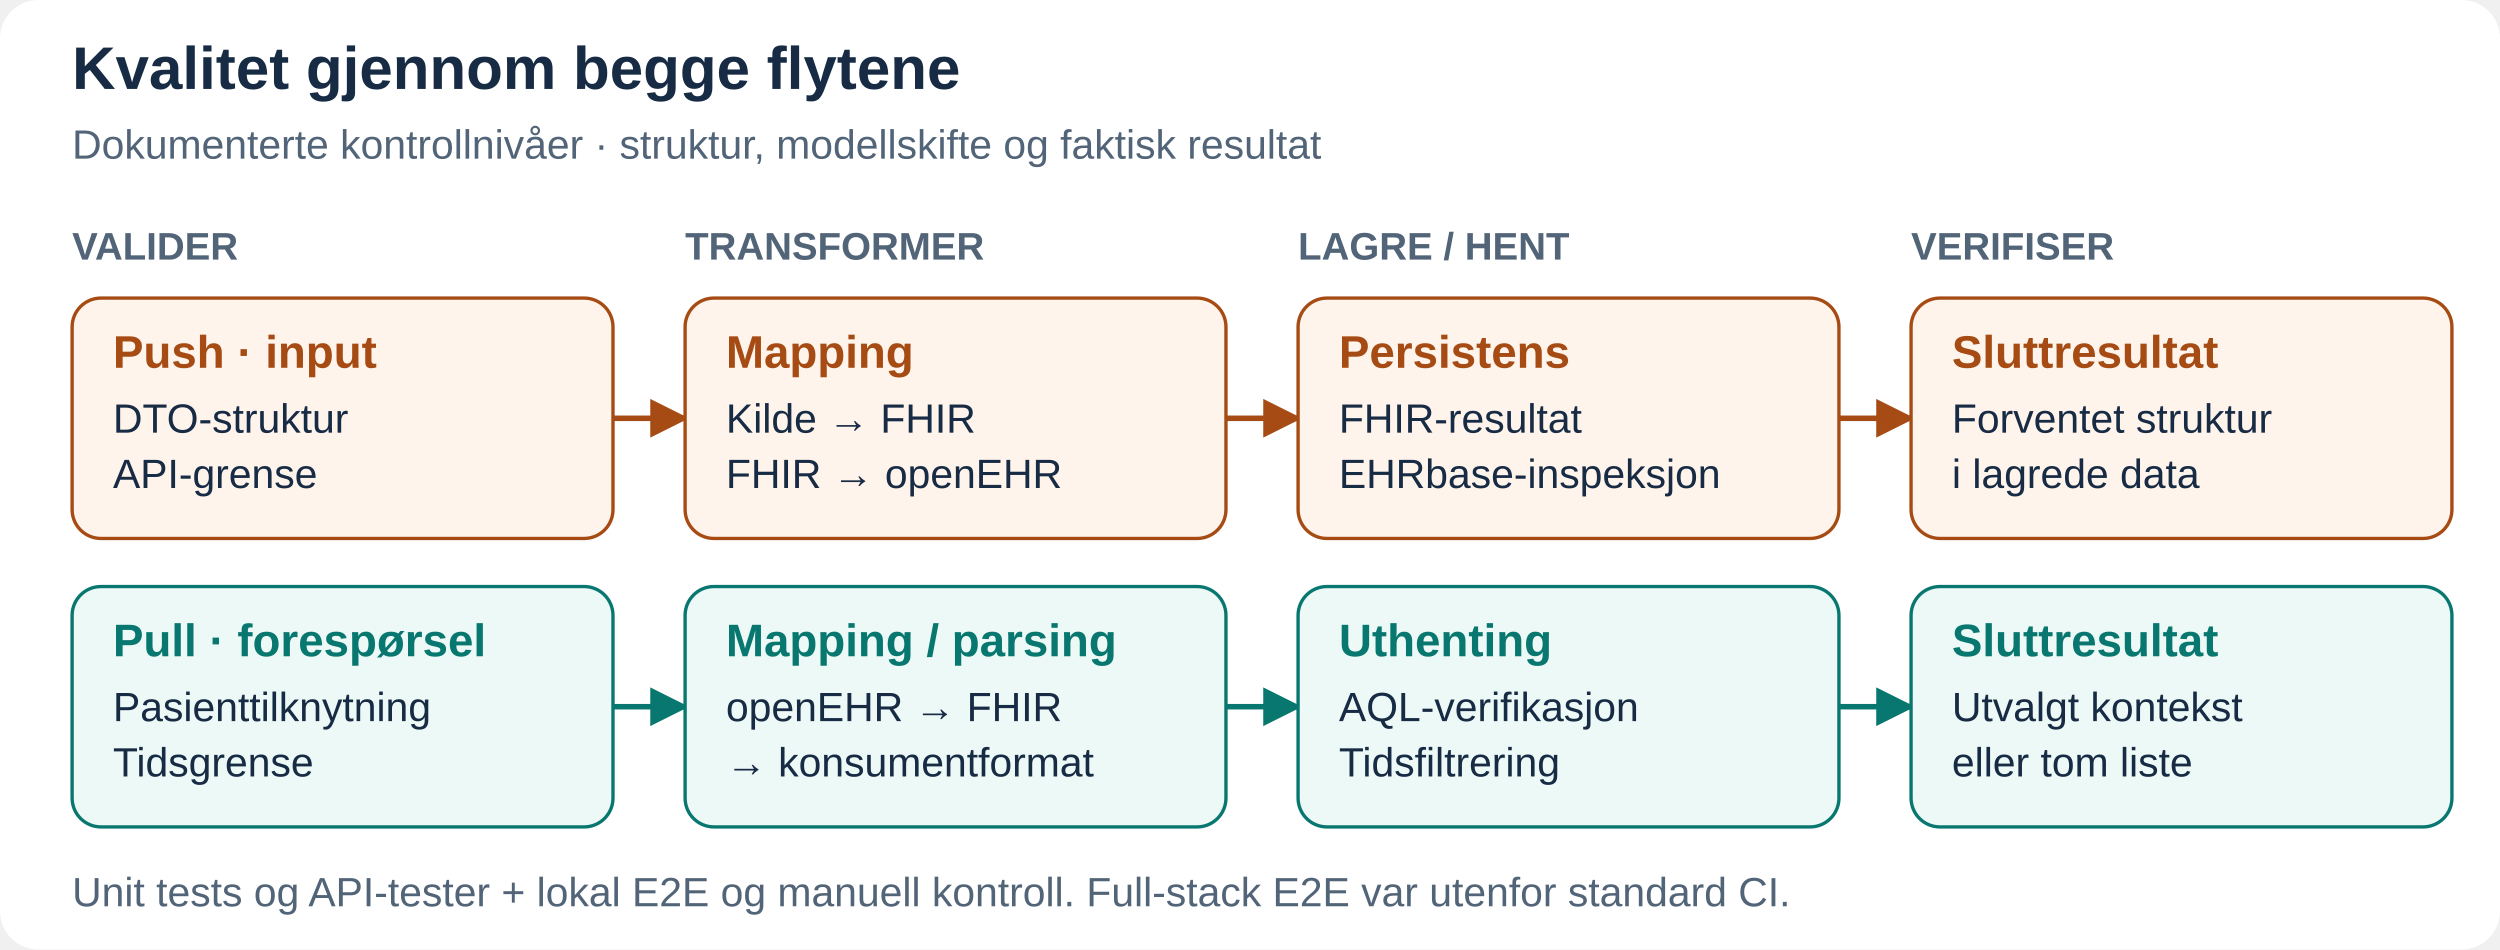
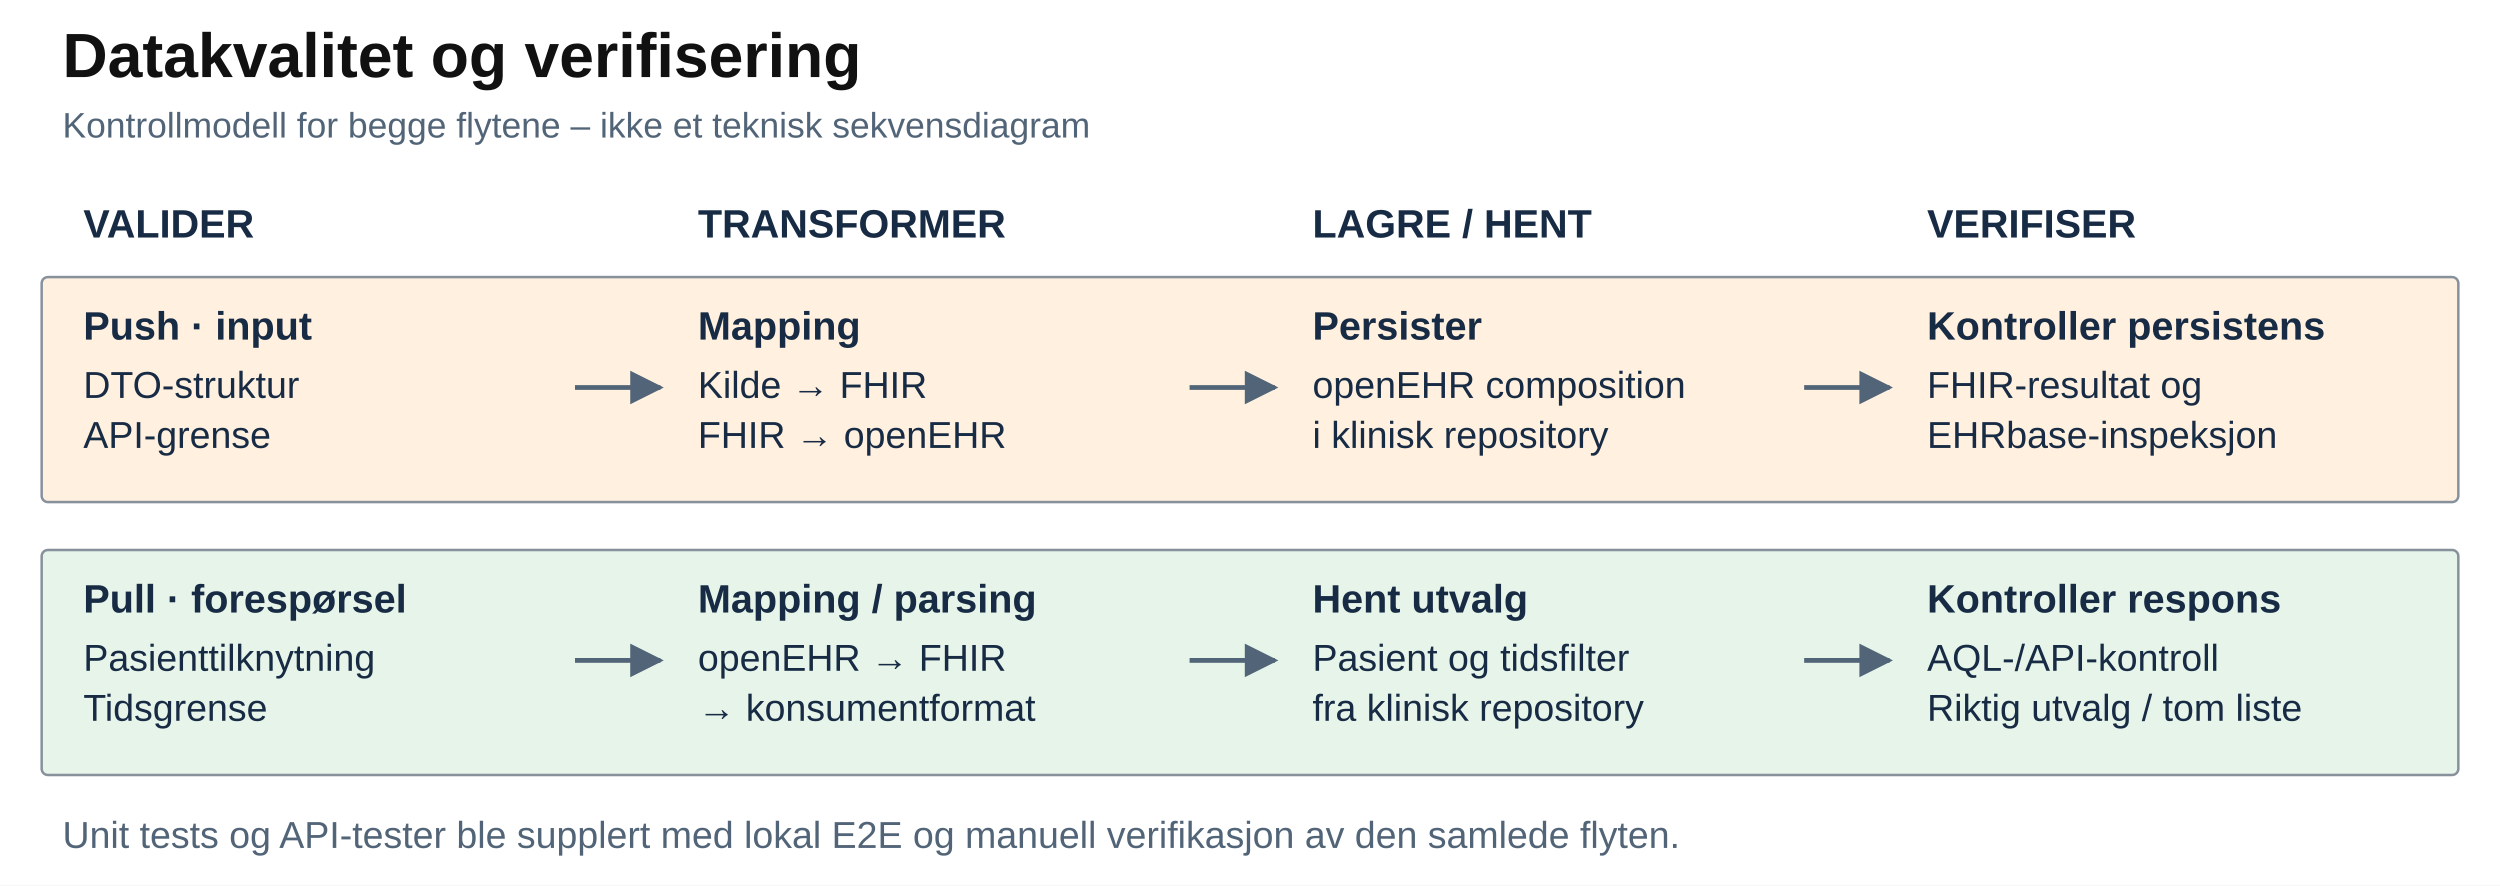
- <svg xmlns="http://www.w3.org/2000/svg" width="1040" height="395" viewBox="0 0 1040 395" role="img" aria-labelledby="title desc">
+ <svg xmlns="http://www.w3.org/2000/svg" width="1200" height="425" viewBox="0 0 1200 425" role="img" aria-labelledby="title desc">
  <defs>
    <marker id="neutral" viewBox="0 0 10 10" refX="9" refY="5" markerWidth="7" markerHeight="7" orient="auto-start-reverse">
      <path d="M 0 0 L 10 5 L 0 10 z" fill="#526477" />
    </marker>
    <marker id="push" viewBox="0 0 10 10" refX="9" refY="5" markerWidth="7" markerHeight="7" orient="auto-start-reverse">
      <path d="M 0 0 L 10 5 L 0 10 z" fill="#a54b13" />
    </marker>
    <marker id="pull" viewBox="0 0 10 10" refX="9" refY="5" markerWidth="7" markerHeight="7" orient="auto-start-reverse">
      <path d="M 0 0 L 10 5 L 0 10 z" fill="#08776f" />
    </marker>
  </defs>
  <g font-family="Arial, Helvetica, sans-serif">
-     <rect width="1040" height="395" rx="16" fill="#ffffff" />
-     <text x="30" y="37" font-size="25" fill="#172b44" font-weight="700" text-anchor="start">Kvalitet gjennom begge flytene</text>
-     <text x="30" y="66" font-size="17" fill="#526477" font-weight="400" text-anchor="start">Dokumenterte kontrollnivåer · struktur, modellskifte og faktisk resultat</text>
-     <text x="30" y="108" font-size="16" fill="#526477" font-weight="700" text-anchor="start">VALIDER</text>
-     <text x="285" y="108" font-size="16" fill="#526477" font-weight="700" text-anchor="start">TRANSFORMER</text>
-     <text x="540" y="108" font-size="16" fill="#526477" font-weight="700" text-anchor="start">LAGRE / HENT</text>
-     <text x="795" y="108" font-size="16" fill="#526477" font-weight="700" text-anchor="start">VERIFISER</text>
-     <rect x="30" y="124" width="225" height="100" rx="12" fill="#fff4eb" stroke="#a54b13" stroke-width="1.4" />
-     <text x="47" y="153" font-size="19" fill="#a54b13" font-weight="700" text-anchor="start">Push · input</text>
-     <text x="47" y="180" font-size="17" fill="#172b44" font-weight="400" text-anchor="start">DTO-struktur</text>
-     <text x="47" y="203" font-size="17" fill="#172b44" font-weight="400" text-anchor="start">API-grense</text>
-     <polyline points="255,174 285,174" fill="none" stroke="#a54b13" stroke-width="2.3" stroke-linejoin="round" marker-end="url(#push)" />
-     <rect x="285" y="124" width="225" height="100" rx="12" fill="#fff4eb" stroke="#a54b13" stroke-width="1.4" />
-     <text x="302" y="153" font-size="19" fill="#a54b13" font-weight="700" text-anchor="start">Mapping</text>
-     <text x="302" y="180" font-size="17" fill="#172b44" font-weight="400" text-anchor="start">Kilde → FHIR</text>
-     <text x="302" y="203" font-size="17" fill="#172b44" font-weight="400" text-anchor="start">FHIR → openEHR</text>
-     <polyline points="510,174 540,174" fill="none" stroke="#a54b13" stroke-width="2.3" stroke-linejoin="round" marker-end="url(#push)" />
-     <rect x="540" y="124" width="225" height="100" rx="12" fill="#fff4eb" stroke="#a54b13" stroke-width="1.4" />
-     <text x="557" y="153" font-size="19" fill="#a54b13" font-weight="700" text-anchor="start">Persistens</text>
-     <text x="557" y="180" font-size="17" fill="#172b44" font-weight="400" text-anchor="start">FHIR-resultat</text>
-     <text x="557" y="203" font-size="17" fill="#172b44" font-weight="400" text-anchor="start">EHRbase-inspeksjon</text>
-     <polyline points="765,174 795,174" fill="none" stroke="#a54b13" stroke-width="2.3" stroke-linejoin="round" marker-end="url(#push)" />
-     <rect x="795" y="124" width="225" height="100" rx="12" fill="#fff4eb" stroke="#a54b13" stroke-width="1.4" />
-     <text x="812" y="153" font-size="19" fill="#a54b13" font-weight="700" text-anchor="start">Sluttresultat</text>
-     <text x="812" y="180" font-size="17" fill="#172b44" font-weight="400" text-anchor="start">Forventet struktur</text>
-     <text x="812" y="203" font-size="17" fill="#172b44" font-weight="400" text-anchor="start">i lagrede data</text>
-     <rect x="30" y="244" width="225" height="100" rx="12" fill="#edf9f6" stroke="#08776f" stroke-width="1.4" />
-     <text x="47" y="273" font-size="19" fill="#08776f" font-weight="700" text-anchor="start">Pull · forespørsel</text>
-     <text x="47" y="300" font-size="17" fill="#172b44" font-weight="400" text-anchor="start">Pasienttilknytning</text>
-     <text x="47" y="323" font-size="17" fill="#172b44" font-weight="400" text-anchor="start">Tidsgrense</text>
-     <polyline points="255,294 285,294" fill="none" stroke="#08776f" stroke-width="2.3" stroke-linejoin="round" marker-end="url(#pull)" />
-     <rect x="285" y="244" width="225" height="100" rx="12" fill="#edf9f6" stroke="#08776f" stroke-width="1.4" />
-     <text x="302" y="273" font-size="19" fill="#08776f" font-weight="700" text-anchor="start">Mapping / parsing</text>
-     <text x="302" y="300" font-size="17" fill="#172b44" font-weight="400" text-anchor="start">openEHR → FHIR</text>
-     <text x="302" y="323" font-size="17" fill="#172b44" font-weight="400" text-anchor="start">→ konsumentformat</text>
-     <polyline points="510,294 540,294" fill="none" stroke="#08776f" stroke-width="2.3" stroke-linejoin="round" marker-end="url(#pull)" />
-     <rect x="540" y="244" width="225" height="100" rx="12" fill="#edf9f6" stroke="#08776f" stroke-width="1.4" />
-     <text x="557" y="273" font-size="19" fill="#08776f" font-weight="700" text-anchor="start">Uthenting</text>
-     <text x="557" y="300" font-size="17" fill="#172b44" font-weight="400" text-anchor="start">AQL-verifikasjon</text>
-     <text x="557" y="323" font-size="17" fill="#172b44" font-weight="400" text-anchor="start">Tidsfiltrering</text>
-     <polyline points="765,294 795,294" fill="none" stroke="#08776f" stroke-width="2.3" stroke-linejoin="round" marker-end="url(#pull)" />
-     <rect x="795" y="244" width="225" height="100" rx="12" fill="#edf9f6" stroke="#08776f" stroke-width="1.4" />
-     <text x="812" y="273" font-size="19" fill="#08776f" font-weight="700" text-anchor="start">Sluttresultat</text>
-     <text x="812" y="300" font-size="17" fill="#172b44" font-weight="400" text-anchor="start">Utvalgt kontekst</text>
-     <text x="812" y="323" font-size="17" fill="#172b44" font-weight="400" text-anchor="start">eller tom liste</text>
-     <text x="30" y="377" font-size="17" fill="#526477" font-weight="400" text-anchor="start">Unit tests og API-tester + lokal E2E og manuell kontroll. Full-stack E2E var utenfor standard CI.</text>
+     <rect width="1200" height="425" rx="0" fill="#ffffff" />
+     <text x="30" y="37" font-size="30" fill="#111111" font-weight="700" text-anchor="start">Datakvalitet og verifisering</text>
+     <text x="30" y="66" font-size="17" fill="#526477" font-weight="400" text-anchor="start">Kontrollmodell for begge flytene – ikke et teknisk sekvensdiagram</text>
+     <text x="40" y="114" font-size="19" fill="#172b44" font-weight="700" text-anchor="start">VALIDER</text>
+     <text x="335" y="114" font-size="19" fill="#172b44" font-weight="700" text-anchor="start">TRANSFORMER</text>
+     <text x="630" y="114" font-size="19" fill="#172b44" font-weight="700" text-anchor="start">LAGRE / HENT</text>
+     <text x="925" y="114" font-size="19" fill="#172b44" font-weight="700" text-anchor="start">VERIFISER</text>
+     <rect x="20" y="133" width="1160" height="108" rx="3" fill="#fff0df" stroke="#87919c" stroke-width="1.2" />
+     <text x="40" y="163" font-size="19" fill="#172b44" font-weight="700" text-anchor="start">Push · input</text>
+     <text x="40" y="191" font-size="18" fill="#172b44" font-weight="400" text-anchor="start">DTO-struktur</text>
+     <text x="40" y="215" font-size="18" fill="#172b44" font-weight="400" text-anchor="start">API-grense</text>
+     <polyline points="276,186 317,186" fill="none" stroke="#526477" stroke-width="2.3" stroke-linejoin="round" marker-end="url(#neutral)" />
+     <text x="335" y="163" font-size="19" fill="#172b44" font-weight="700" text-anchor="start">Mapping</text>
+     <text x="335" y="191" font-size="18" fill="#172b44" font-weight="400" text-anchor="start">Kilde → FHIR</text>
+     <text x="335" y="215" font-size="18" fill="#172b44" font-weight="400" text-anchor="start">FHIR → openEHR</text>
+     <polyline points="571,186 612,186" fill="none" stroke="#526477" stroke-width="2.3" stroke-linejoin="round" marker-end="url(#neutral)" />
+     <text x="630" y="163" font-size="19" fill="#172b44" font-weight="700" text-anchor="start">Persister</text>
+     <text x="630" y="191" font-size="18" fill="#172b44" font-weight="400" text-anchor="start">openEHR composition</text>
+     <text x="630" y="215" font-size="18" fill="#172b44" font-weight="400" text-anchor="start">i klinisk repository</text>
+     <polyline points="866,186 907,186" fill="none" stroke="#526477" stroke-width="2.3" stroke-linejoin="round" marker-end="url(#neutral)" />
+     <text x="925" y="163" font-size="19" fill="#172b44" font-weight="700" text-anchor="start">Kontroller persistens</text>
+     <text x="925" y="191" font-size="18" fill="#172b44" font-weight="400" text-anchor="start">FHIR-resultat og</text>
+     <text x="925" y="215" font-size="18" fill="#172b44" font-weight="400" text-anchor="start">EHRbase-inspeksjon</text>
+     <rect x="20" y="264" width="1160" height="108" rx="3" fill="#e7f4e9" stroke="#87919c" stroke-width="1.2" />
+     <text x="40" y="294" font-size="19" fill="#172b44" font-weight="700" text-anchor="start">Pull · forespørsel</text>
+     <text x="40" y="322" font-size="18" fill="#172b44" font-weight="400" text-anchor="start">Pasienttilknytning</text>
+     <text x="40" y="346" font-size="18" fill="#172b44" font-weight="400" text-anchor="start">Tidsgrense</text>
+     <polyline points="276,317 317,317" fill="none" stroke="#526477" stroke-width="2.3" stroke-linejoin="round" marker-end="url(#neutral)" />
+     <text x="335" y="294" font-size="19" fill="#172b44" font-weight="700" text-anchor="start">Mapping / parsing</text>
+     <text x="335" y="322" font-size="18" fill="#172b44" font-weight="400" text-anchor="start">openEHR → FHIR</text>
+     <text x="335" y="346" font-size="18" fill="#172b44" font-weight="400" text-anchor="start">→ konsumentformat</text>
+     <polyline points="571,317 612,317" fill="none" stroke="#526477" stroke-width="2.3" stroke-linejoin="round" marker-end="url(#neutral)" />
+     <text x="630" y="294" font-size="19" fill="#172b44" font-weight="700" text-anchor="start">Hent utvalg</text>
+     <text x="630" y="322" font-size="18" fill="#172b44" font-weight="400" text-anchor="start">Pasient og tidsfilter</text>
+     <text x="630" y="346" font-size="18" fill="#172b44" font-weight="400" text-anchor="start">fra klinisk repository</text>
+     <polyline points="866,317 907,317" fill="none" stroke="#526477" stroke-width="2.3" stroke-linejoin="round" marker-end="url(#neutral)" />
+     <text x="925" y="294" font-size="19" fill="#172b44" font-weight="700" text-anchor="start">Kontroller respons</text>
+     <text x="925" y="322" font-size="18" fill="#172b44" font-weight="400" text-anchor="start">AQL-/API-kontroll</text>
+     <text x="925" y="346" font-size="18" fill="#172b44" font-weight="400" text-anchor="start">Riktig utvalg / tom liste</text>
+     <text x="30" y="407" font-size="18" fill="#526477" font-weight="400" text-anchor="start">Unit tests og API-tester ble supplert med lokal E2E og manuell verifikasjon av den samlede flyten.</text>
  </g>
</svg>
